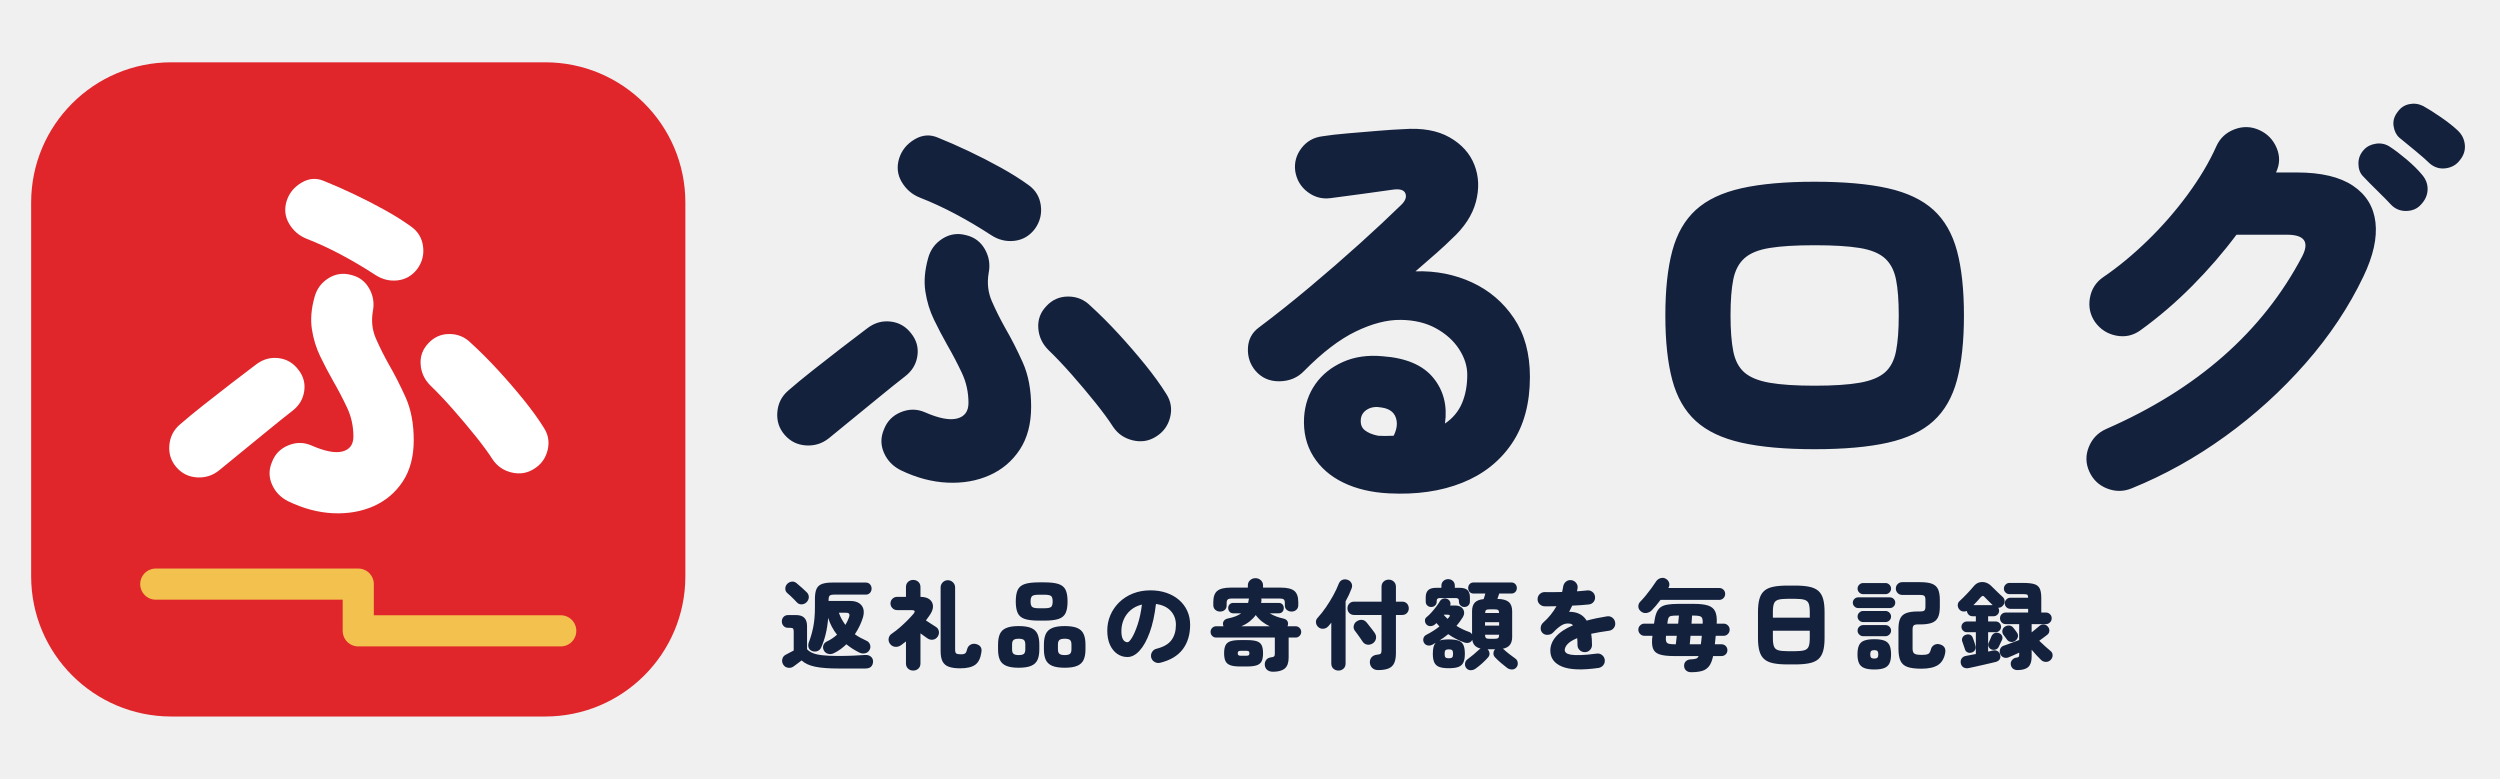
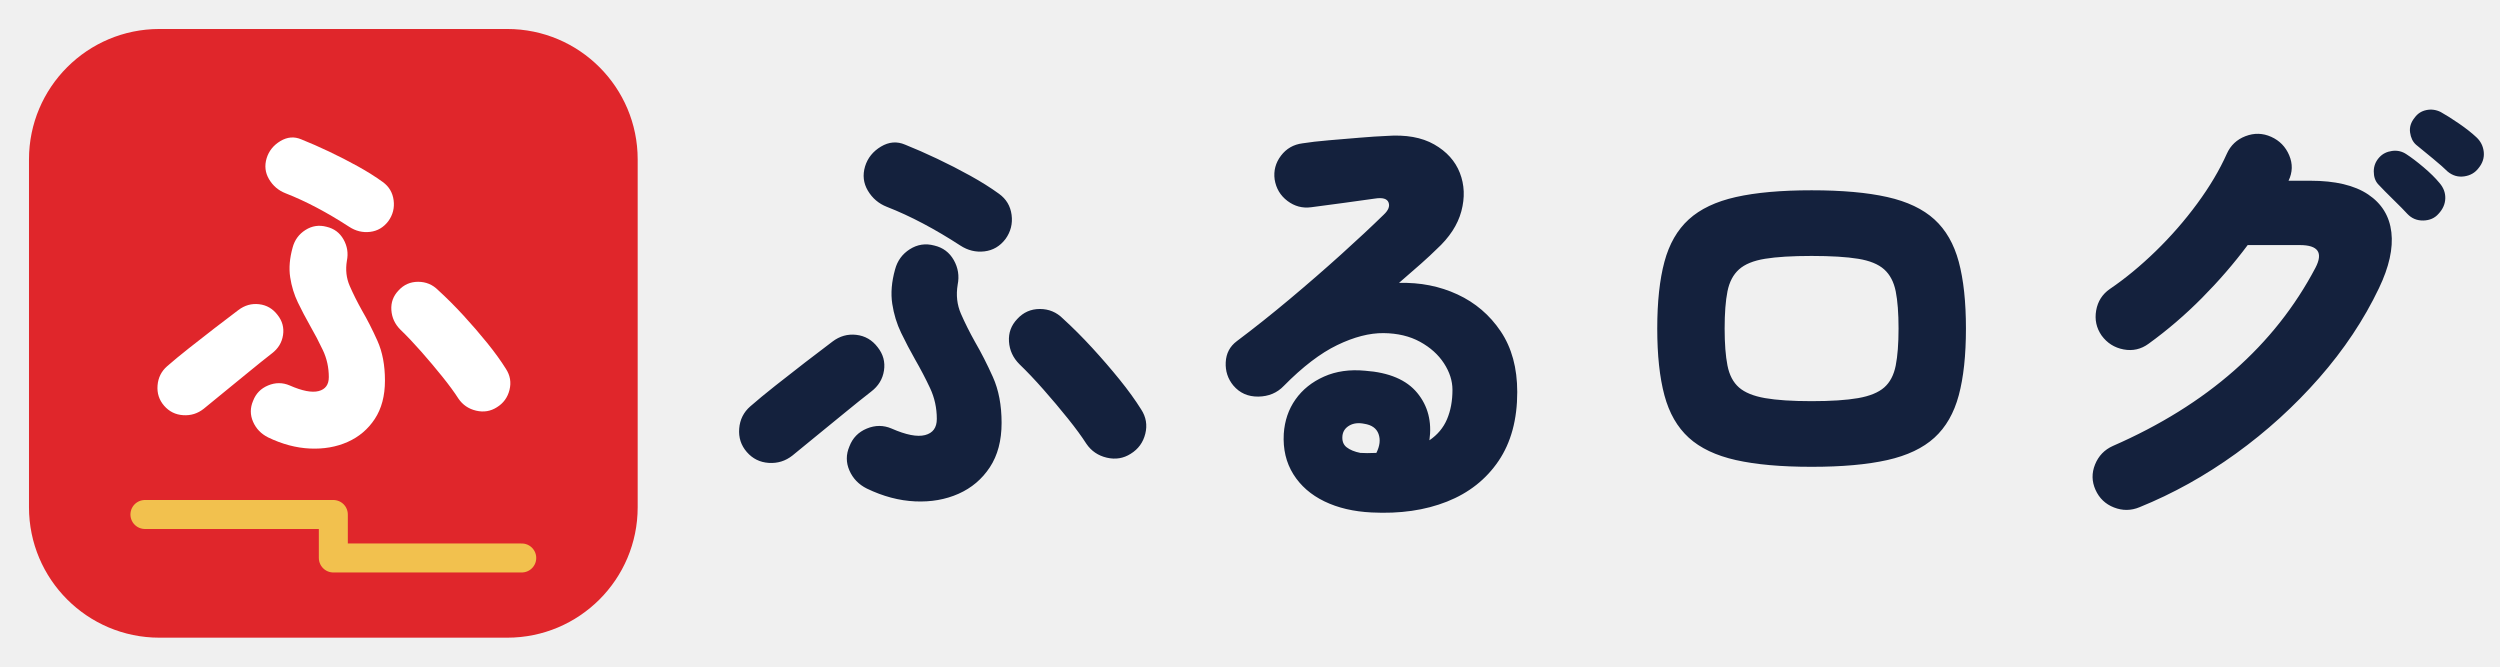
- <svg xmlns="http://www.w3.org/2000/svg" viewBox="0 0 642 200" width="642" height="200">
-   <rect x="8" y="16" width="168" height="168" rx="36" fill="#E0262B" />
-   <path fill="#FFFFFF" d="M74.008 128.728Q71.096 127.272 69.848 124.412Q68.6 121.552 69.848 118.64Q70.992 115.624 74.008 114.376Q77.024 113.128 79.936 114.376Q85.136 116.664 87.944 115.936Q90.752 115.208 90.752 112.088Q90.752 108.136 89.14 104.704Q87.528 101.272 85.552 97.84Q83.784 94.72 82.224 91.496Q80.664 88.272 80.092 84.528Q79.52 80.784 80.768 76.312Q81.6 73.192 84.304 71.476Q87.008 69.76 90.128 70.592Q93.248 71.32 94.808 74.076Q96.368 76.832 95.744 79.952Q95.12 83.696 96.524 86.92Q97.928 90.144 99.904 93.68Q102.088 97.424 104.168 102.052Q106.248 106.68 106.248 113.024Q106.248 119.368 103.44 123.632Q100.632 127.896 95.952 129.976Q91.272 132.056 85.552 131.796Q79.832 131.536 74.008 128.728ZM137.136 120.408Q134.536 122.072 131.416 121.344Q128.296 120.616 126.528 118.016Q124.864 115.416 122.108 111.984Q119.352 108.552 116.284 105.068Q113.216 101.584 110.512 98.984Q108.224 96.696 108.016 93.576Q107.808 90.456 109.992 88.168Q112.176 85.776 115.4 85.776Q118.624 85.776 120.912 88.064Q124.448 91.288 127.932 95.084Q131.416 98.88 134.484 102.676Q137.552 106.472 139.632 109.8Q141.4 112.504 140.62 115.624Q139.84 118.744 137.136 120.408ZM56.224 120.824Q53.728 122.8 50.556 122.592Q47.384 122.384 45.304 119.992Q43.224 117.6 43.484 114.376Q43.744 111.152 46.136 109.072Q48.632 106.888 52.116 104.132Q55.6 101.376 59.24 98.568Q62.88 95.76 65.792 93.576Q68.392 91.6 71.512 91.964Q74.632 92.328 76.608 94.928Q78.584 97.424 78.116 100.492Q77.648 103.56 75.048 105.536Q72.24 107.72 68.756 110.58Q65.272 113.44 61.944 116.144Q58.616 118.848 56.224 120.824ZM96.368 70.592Q91.896 67.68 87.476 65.34Q83.056 63.0 78.792 61.336Q75.88 60.192 74.268 57.488Q72.656 54.784 73.592 51.664Q74.528 48.648 77.388 46.932Q80.248 45.216 83.16 46.464Q86.8 47.92 90.856 49.844Q94.912 51.768 98.76 53.9Q102.608 56.032 105.624 58.216Q108.224 60.088 108.64 63.26Q109.056 66.432 107.184 69.032Q105.208 71.632 102.14 71.996Q99.072 72.36 96.368 70.592Z" />
-   <polyline points="40,150 92,150 92,162 144,162" fill="none" stroke="#F2C14E" stroke-width="8" stroke-linecap="round" stroke-linejoin="round" />
-   <path fill="#14213D" d="M231.316 120.756Q228.292 119.244 226.996 116.274Q225.7 113.304 226.996 110.28Q228.184 107.148 231.316 105.852Q234.448 104.556 237.472 105.852Q242.872 108.228 245.788 107.472Q248.704 106.716 248.704 103.476Q248.704 99.372 247.03 95.808Q245.356 92.244 243.304 88.68Q241.468 85.44 239.848 82.092Q238.228 78.744 237.634 74.856Q237.04 70.968 238.336 66.324Q239.2 63.084 242.008 61.302Q244.816 59.52 248.056 60.384Q251.296 61.14 252.916 64.002Q254.536 66.864 253.888 70.104Q253.24 73.992 254.698 77.34Q256.156 80.688 258.208 84.36Q260.476 88.248 262.636 93.054Q264.796 97.86 264.796 104.448Q264.796 111.036 261.88 115.464Q258.964 119.892 254.104 122.052Q249.244 124.212 243.304 123.942Q237.364 123.672 231.316 120.756ZM296.872 112.116Q294.172 113.844 290.932 113.088Q287.692 112.332 285.856 109.632Q284.128 106.932 281.266 103.368Q278.404 99.804 275.218 96.186Q272.032 92.568 269.224 89.868Q266.848 87.492 266.632 84.252Q266.416 81.012 268.684 78.636Q270.952 76.152 274.3 76.152Q277.648 76.152 280.024 78.528Q283.696 81.876 287.314 85.818Q290.932 89.76 294.118 93.702Q297.304 97.644 299.464 101.1Q301.3 103.908 300.49 107.148Q299.68 110.388 296.872 112.116ZM212.848 112.548Q210.256 114.6 206.962 114.384Q203.668 114.168 201.508 111.684Q199.348 109.2 199.618 105.852Q199.888 102.504 202.372 100.344Q204.964 98.076 208.582 95.214Q212.2 92.352 215.98 89.436Q219.76 86.52 222.784 84.252Q225.484 82.2 228.724 82.578Q231.964 82.956 234.016 85.656Q236.068 88.248 235.582 91.434Q235.096 94.62 232.396 96.672Q229.48 98.94 225.862 101.91Q222.244 104.88 218.788 107.688Q215.332 110.496 212.848 112.548ZM254.536 60.384Q249.892 57.36 245.302 54.93Q240.712 52.5 236.284 50.772Q233.26 49.584 231.586 46.776Q229.912 43.968 230.884 40.728Q231.856 37.596 234.826 35.814Q237.796 34.032 240.82 35.328Q244.6 36.84 248.812 38.838Q253.024 40.836 257.02 43.05Q261.016 45.264 264.148 47.532Q266.848 49.476 267.28 52.77Q267.712 56.064 265.768 58.764Q263.716 61.464 260.53 61.842Q257.344 62.22 254.536 60.384Z M356.704 126.696Q350.008 126.372 344.986 123.942Q339.964 121.512 337.264 117.192Q334.564 112.872 334.888 107.148Q335.212 102.288 337.804 98.616Q340.396 94.944 344.878 92.946Q349.36 90.948 355.084 91.488Q364.048 92.136 368.044 96.996Q372.04 101.856 371.068 108.768Q374.092 106.716 375.442 103.53Q376.792 100.344 376.792 96.24Q376.792 92.892 374.686 89.652Q372.58 86.412 368.746 84.306Q364.912 82.2 359.674 82.146Q354.436 82.092 348.172 85.116Q341.908 88.14 334.888 95.268Q332.404 97.86 328.57 97.914Q324.736 97.968 322.36 95.16Q320.308 92.676 320.47 89.382Q320.632 86.088 323.224 84.144Q329.704 79.284 336.4 73.668Q343.096 68.052 349.144 62.598Q355.192 57.144 359.728 52.716Q361.456 51.096 360.916 49.692Q360.376 48.288 357.568 48.72Q353.788 49.26 349.792 49.8Q345.796 50.34 341.692 50.88Q338.452 51.312 335.806 49.314Q333.16 47.316 332.62 43.968Q332.188 40.728 334.186 38.082Q336.184 35.436 339.532 35.004Q342.232 34.572 346.066 34.248Q349.9 33.924 353.788 33.6Q357.676 33.276 360.376 33.168Q367.612 32.628 372.256 35.274Q376.9 37.92 378.628 42.348Q380.356 46.776 379.006 51.852Q377.656 56.928 372.796 61.356Q371.392 62.76 368.962 64.92Q366.532 67.08 363.508 69.672Q371.392 69.456 378.034 72.534Q384.676 75.612 388.78 81.714Q392.884 87.816 392.884 96.78Q392.884 107.04 388.24 113.898Q383.596 120.756 375.442 123.996Q367.288 127.236 356.704 126.696ZM353.896 111.9Q355.3 112.008 357.892 111.9Q359.188 109.308 358.432 107.202Q357.676 105.096 354.868 104.664Q352.708 104.232 351.196 105.096Q349.684 105.96 349.468 107.58Q349.252 109.524 350.494 110.496Q351.736 111.468 353.896 111.9Z M466.0 115.356Q454.66 115.356 447.208 113.682Q439.756 112.008 435.49 108.12Q431.224 104.232 429.442 97.59Q427.66 90.948 427.66 81.012Q427.66 71.076 429.442 64.434Q431.224 57.792 435.49 53.904Q439.756 50.016 447.208 48.342Q454.66 46.668 466.0 46.668Q477.34 46.668 484.792 48.342Q492.244 50.016 496.51 53.904Q500.776 57.792 502.558 64.434Q504.34 71.076 504.34 81.012Q504.34 90.948 502.558 97.59Q500.776 104.232 496.51 108.12Q492.244 112.008 484.792 113.682Q477.34 115.356 466.0 115.356ZM466.0 99.048Q473.236 99.048 477.556 98.292Q481.876 97.536 484.036 95.646Q486.196 93.756 486.898 90.192Q487.6 86.628 487.6 81.012Q487.6 75.288 486.898 71.778Q486.196 68.268 484.036 66.324Q481.876 64.38 477.556 63.678Q473.236 62.976 466.0 62.976Q458.764 62.976 454.444 63.678Q450.124 64.38 447.964 66.324Q445.804 68.268 445.102 71.778Q444.4 75.288 444.4 81.012Q444.4 86.628 445.102 90.192Q445.804 93.756 447.964 95.646Q450.124 97.536 454.444 98.292Q458.764 99.048 466.0 99.048Z M547.432 125.4Q544.3 126.696 541.114 125.454Q537.928 124.212 536.524 121.08Q535.12 117.948 536.416 114.762Q537.712 111.576 540.844 110.172Q575.944 94.836 591.172 65.892Q594.088 60.276 587.284 60.276H574.324Q569.248 67.08 562.984 73.398Q556.72 79.716 549.7 84.792Q546.892 86.844 543.49 86.196Q540.088 85.548 538.036 82.74Q536.092 79.932 536.686 76.53Q537.28 73.128 540.088 71.184Q545.812 67.296 551.482 61.788Q557.152 56.28 561.796 49.962Q566.44 43.644 569.14 37.596Q570.544 34.464 573.784 33.222Q577.024 31.98 580.156 33.384Q583.288 34.788 584.638 37.974Q585.988 41.16 584.476 44.292H589.876Q599.164 44.292 604.24 47.694Q609.316 51.096 610.018 57.09Q610.72 63.084 606.94 70.968Q601.324 82.74 592.09 93.27Q582.856 103.8 571.408 112.062Q559.96 120.324 547.432 125.4ZM613.96 52.5Q612.88 51.312 610.558 49.044Q608.236 46.776 606.724 45.156Q605.644 43.968 605.644 41.97Q605.644 39.972 607.048 38.46Q608.236 37.164 610.18 36.894Q612.124 36.624 613.744 37.704Q615.58 38.892 618.01 40.944Q620.44 42.996 621.952 44.832Q623.464 46.56 623.41 48.666Q623.356 50.772 621.736 52.5Q620.332 54.12 617.956 54.174Q615.58 54.228 613.96 52.5ZM624.004 42.024Q622.816 40.836 620.332 38.784Q617.848 36.732 616.12 35.328Q614.932 34.248 614.662 32.304Q614.392 30.36 615.796 28.632Q616.876 27.12 618.712 26.742Q620.548 26.364 622.276 27.228Q624.22 28.308 626.812 30.09Q629.404 31.872 631.132 33.492Q632.752 35.004 632.968 37.164Q633.184 39.324 631.672 41.16Q630.376 42.888 628.108 43.212Q625.84 43.536 624.004 42.024Z" />
-   <path fill="#14213D" d="M214.1 167.75Q213.375 168.1 212.613 167.887Q211.85 167.675 211.5 166.9Q211.225 166.25 211.462 165.637Q211.7 165.025 212.4 164.7Q213.1 164.375 213.738 163.938Q214.375 163.5 214.95 163.0Q213.4 161.025 212.675 158.675Q212.35 163.0 210.875 166.275Q210.6 166.925 209.95 167.188Q209.3 167.45 208.575 167.2Q207.85 166.925 207.65 166.288Q207.45 165.65 207.7 164.975Q208.4 163.175 208.838 161.038Q209.275 158.9 209.275 155.875V153.775Q209.275 152.125 209.688 151.225Q210.1 150.325 211.087 149.962Q212.075 149.6 213.75 149.6H222.325Q223.025 149.6 223.425 150.062Q223.825 150.525 223.825 151.15Q223.825 151.775 223.425 152.238Q223.025 152.7 222.325 152.7H214.225Q213.325 152.7 213.05 152.975Q212.775 153.25 212.775 154.175V154.325H218.3Q220.35 154.325 221.262 155.488Q222.175 156.65 221.575 158.65Q221.225 159.75 220.712 160.812Q220.2 161.875 219.525 162.875Q220.175 163.35 220.913 163.75Q221.65 164.15 222.425 164.5Q223.15 164.8 223.4 165.475Q223.65 166.15 223.375 166.75Q223.0 167.55 222.225 167.75Q221.45 167.95 220.725 167.6Q218.925 166.725 217.35 165.45Q216.625 166.15 215.812 166.738Q215.0 167.325 214.1 167.75ZM215.3 171.675Q211.575 171.675 209.337 171.213Q207.1 170.75 205.85 169.6Q205.375 169.975 204.713 170.462Q204.05 170.95 203.775 171.15Q203.15 171.6 202.35 171.475Q201.55 171.35 201.125 170.65Q200.725 170.0 200.9 169.25Q201.075 168.5 201.75 168.15Q202.1 167.95 202.712 167.637Q203.325 167.325 203.825 167.05V162.2Q203.825 161.625 203.662 161.425Q203.5 161.225 202.925 161.225H202.4Q201.65 161.225 201.213 160.738Q200.775 160.25 200.775 159.575Q200.775 158.9 201.213 158.425Q201.65 157.95 202.4 157.95H204.45Q207.25 157.95 207.25 160.775V166.725Q207.775 167.3 208.663 167.688Q209.55 168.075 211.137 168.262Q212.725 168.45 215.3 168.45Q217.275 168.45 219.025 168.375Q220.775 168.3 222.125 168.2Q223.025 168.125 223.613 168.6Q224.2 169.075 224.2 169.85Q224.2 170.65 223.725 171.163Q223.25 171.675 222.2 171.675ZM204.625 154.675Q204.325 154.325 203.875 153.887Q203.425 153.45 202.975 153.012Q202.525 152.575 202.175 152.3Q201.65 151.85 201.663 151.15Q201.675 150.45 202.15 149.95Q202.625 149.45 203.312 149.363Q204.0 149.275 204.575 149.775Q205.2 150.275 205.975 150.975Q206.75 151.675 207.175 152.1Q207.725 152.65 207.7 153.375Q207.675 154.1 207.1 154.675Q206.575 155.175 205.85 155.2Q205.125 155.225 204.625 154.675ZM217.1 160.475Q217.375 160.025 217.6 159.55Q217.825 159.075 218.0 158.6Q218.25 157.9 218.062 157.625Q217.875 157.35 217.175 157.35H215.425Q215.725 158.225 216.15 159.0Q216.575 159.775 217.1 160.475Z M234.5 172.2Q233.725 172.2 233.188 171.7Q232.65 171.2 232.65 170.35V164.725Q231.975 165.275 231.4 165.675Q230.65 166.2 229.838 166.1Q229.025 166.0 228.525 165.3Q228.075 164.65 228.212 163.9Q228.35 163.15 229.05 162.7Q230.025 162.05 231.1 161.113Q232.175 160.175 233.125 159.213Q234.075 158.25 234.65 157.55Q235.325 156.675 234.1 156.675H230.375Q229.675 156.675 229.175 156.175Q228.675 155.675 228.675 154.975Q228.675 154.25 229.175 153.762Q229.675 153.275 230.375 153.275H232.65V150.775Q232.65 149.925 233.188 149.425Q233.725 148.925 234.5 148.925Q235.3 148.925 235.838 149.425Q236.375 149.925 236.375 150.775V153.275Q237.875 153.275 238.7 153.913Q239.525 154.55 239.588 155.588Q239.65 156.625 238.85 157.825Q238.6 158.2 238.325 158.575Q238.05 158.95 237.775 159.325Q238.2 159.6 238.712 159.938Q239.225 160.275 239.675 160.562Q240.125 160.85 240.325 160.975Q240.975 161.375 241.1 162.113Q241.225 162.85 240.8 163.475Q240.325 164.175 239.55 164.275Q238.775 164.375 238.125 163.9Q237.9 163.75 237.4 163.387Q236.9 163.025 236.375 162.65V170.35Q236.375 171.2 235.838 171.7Q235.3 172.2 234.5 172.2ZM246.575 171.625Q244.775 171.625 243.663 171.225Q242.55 170.825 242.05 169.863Q241.55 168.9 241.55 167.175V150.875Q241.55 150.1 242.088 149.55Q242.625 149.0 243.4 149.0Q244.175 149.0 244.725 149.55Q245.275 150.1 245.275 150.875V166.875Q245.275 167.575 245.562 167.8Q245.85 168.025 246.725 168.025Q247.625 168.025 247.912 167.738Q248.2 167.45 248.35 166.75Q248.55 165.925 249.238 165.55Q249.925 165.175 250.7 165.4Q252.3 165.85 252.025 167.475Q251.7 169.8 250.438 170.713Q249.175 171.625 246.575 171.625Z M266.775 159.375Q264.425 159.375 263.138 158.938Q261.85 158.5 261.35 157.425Q260.85 156.35 260.85 154.45Q260.85 152.55 261.35 151.488Q261.85 150.425 263.138 149.988Q264.425 149.55 266.775 149.55H268.225Q270.575 149.55 271.862 149.988Q273.15 150.425 273.65 151.488Q274.15 152.55 274.15 154.45Q274.15 156.35 273.65 157.425Q273.15 158.5 271.862 158.938Q270.575 159.375 268.225 159.375ZM273.425 171.475Q271.35 171.475 270.188 170.975Q269.025 170.475 268.55 169.438Q268.075 168.4 268.075 166.75V165.525Q268.075 163.875 268.55 162.825Q269.025 161.775 270.188 161.275Q271.35 160.775 273.425 160.775Q275.5 160.775 276.65 161.275Q277.8 161.775 278.275 162.825Q278.75 163.875 278.75 165.525V166.75Q278.75 168.4 278.275 169.438Q277.8 170.475 276.65 170.975Q275.5 171.475 273.425 171.475ZM261.6 171.475Q259.55 171.475 258.388 170.975Q257.225 170.475 256.763 169.438Q256.3 168.4 256.3 166.75V165.525Q256.3 163.875 256.763 162.825Q257.225 161.775 258.388 161.275Q259.55 160.775 261.6 160.775Q263.675 160.775 264.825 161.275Q265.975 161.775 266.438 162.825Q266.9 163.875 266.9 165.525V166.75Q266.9 168.4 266.438 169.438Q265.975 170.475 264.825 170.975Q263.675 171.475 261.6 171.475ZM266.775 156.2H268.225Q269.55 156.2 269.938 155.85Q270.325 155.5 270.325 154.45Q270.325 153.425 269.938 153.075Q269.55 152.725 268.225 152.725H266.775Q265.45 152.725 265.05 153.075Q264.65 153.425 264.65 154.45Q264.65 155.5 265.05 155.85Q265.45 156.2 266.775 156.2ZM273.425 168.225Q274.375 168.225 274.762 167.912Q275.15 167.6 275.15 166.75V165.525Q275.15 164.65 274.762 164.338Q274.375 164.025 273.425 164.025Q272.475 164.025 272.075 164.338Q271.675 164.65 271.675 165.525V166.75Q271.675 167.6 272.075 167.912Q272.475 168.225 273.425 168.225ZM261.6 168.225Q262.55 168.225 262.925 167.912Q263.3 167.6 263.3 166.75V165.525Q263.3 164.65 262.925 164.338Q262.55 164.025 261.6 164.025Q260.675 164.025 260.288 164.338Q259.9 164.65 259.9 165.525V166.75Q259.9 167.6 260.288 167.912Q260.675 168.225 261.6 168.225Z M297.925 170.2Q297.175 170.375 296.5 169.988Q295.825 169.6 295.625 168.85Q295.45 168.1 295.85 167.438Q296.25 166.775 296.975 166.6Q299.7 165.925 300.837 164.375Q301.975 162.825 301.975 160.45Q301.975 158.325 300.638 156.875Q299.3 155.425 296.85 155.1Q296.35 159.375 295.238 162.425Q294.125 165.475 292.637 167.1Q291.15 168.725 289.525 168.725Q288.1 168.725 286.925 167.925Q285.75 167.125 285.05 165.613Q284.35 164.1 284.35 161.925Q284.35 159.825 285.15 157.962Q285.95 156.1 287.425 154.662Q288.9 153.225 290.938 152.412Q292.975 151.6 295.45 151.6Q297.675 151.6 299.538 152.238Q301.4 152.875 302.762 154.05Q304.125 155.225 304.875 156.85Q305.625 158.475 305.625 160.45Q305.625 164.225 303.725 166.738Q301.825 169.25 297.925 170.2ZM289.55 164.925Q289.975 164.925 290.7 163.738Q291.425 162.55 292.15 160.375Q292.875 158.2 293.25 155.25Q291.525 155.675 290.35 156.688Q289.175 157.7 288.587 159.062Q288.0 160.425 287.975 161.875Q287.95 163.475 288.387 164.2Q288.825 164.925 289.55 164.925Z M326.975 172.5Q326.1 172.525 325.5 172.1Q324.9 171.675 324.8 170.825Q324.725 170.05 325.15 169.475Q325.575 168.9 326.425 168.8Q327.0 168.75 327.188 168.562Q327.375 168.375 327.375 167.85V163.725H312.3Q311.7 163.725 311.288 163.3Q310.875 162.875 310.875 162.275Q310.875 161.675 311.288 161.25Q311.7 160.825 312.3 160.825H314.2Q314.175 160.775 314.15 160.7Q314.125 160.625 314.1 160.525Q313.95 159.975 314.262 159.475Q314.575 158.975 315.325 158.825Q317.55 158.375 318.75 157.5H316.725Q316.1 157.5 315.75 157.1Q315.4 156.7 315.4 156.15Q315.4 155.6 315.75 155.212Q316.1 154.825 316.725 154.825H320.5Q320.55 154.65 320.587 154.488Q320.625 154.325 320.65 154.15Q320.65 154.025 320.688 153.913Q320.725 153.8 320.75 153.7H316.275Q315.575 153.7 315.288 153.95Q315.0 154.2 315.0 154.85V155.45Q315.0 156.225 314.512 156.637Q314.025 157.05 313.3 157.05Q312.6 157.05 312.087 156.6Q311.575 156.15 311.575 155.375V154.625Q311.575 152.575 312.6 151.738Q313.625 150.9 316.05 150.9H320.45V150.325Q320.45 149.525 321.025 149.0Q321.6 148.475 322.4 148.475Q323.2 148.475 323.775 149.0Q324.35 149.525 324.35 150.325V150.9H328.925Q331.35 150.9 332.375 151.738Q333.4 152.575 333.4 154.625V155.375Q333.4 156.15 332.9 156.6Q332.4 157.05 331.675 157.05Q330.975 157.05 330.462 156.637Q329.95 156.225 329.95 155.45V154.85Q329.95 154.2 329.675 153.95Q329.4 153.7 328.675 153.7H323.875Q324.0 154.025 323.925 154.375L323.85 154.825H328.35Q329.0 154.825 329.337 155.212Q329.675 155.6 329.675 156.15Q329.675 156.7 329.337 157.1Q329.0 157.5 328.35 157.5H326.075Q326.85 157.975 327.75 158.312Q328.65 158.65 329.6 158.85Q330.3 159.0 330.6 159.5Q330.9 160.0 330.7 160.65Q330.7 160.675 330.675 160.725Q330.65 160.775 330.625 160.825H332.725Q333.3 160.825 333.725 161.25Q334.15 161.675 334.15 162.275Q334.15 162.875 333.725 163.3Q333.3 163.725 332.725 163.725H330.925V168.875Q330.925 170.85 329.925 171.675Q328.925 172.5 326.975 172.5ZM318.45 171.15Q316.825 171.15 315.938 170.825Q315.05 170.5 314.7 169.762Q314.35 169.025 314.35 167.75Q314.35 166.475 314.7 165.738Q315.05 165.0 315.938 164.688Q316.825 164.375 318.45 164.375H320.25Q321.9 164.375 322.788 164.688Q323.675 165.0 324.013 165.738Q324.35 166.475 324.35 167.75Q324.35 169.025 324.013 169.762Q323.675 170.5 322.788 170.825Q321.9 171.15 320.25 171.15ZM318.75 160.825H326.075Q325.025 160.35 324.125 159.65Q323.225 158.95 322.475 157.95Q321.825 158.85 320.9 159.587Q319.975 160.325 318.75 160.825ZM318.675 168.4H320.025Q320.525 168.4 320.688 168.25Q320.85 168.1 320.85 167.75Q320.85 167.4 320.688 167.262Q320.525 167.125 320.025 167.125H318.675Q318.2 167.125 318.025 167.262Q317.85 167.4 317.85 167.75Q317.85 168.1 318.025 168.25Q318.2 168.4 318.675 168.4Z M353.875 172.075Q352.95 172.075 352.387 171.525Q351.825 170.975 351.775 170.125Q351.75 169.35 352.225 168.787Q352.7 168.225 353.625 168.125Q354.35 168.075 354.562 167.85Q354.775 167.625 354.775 167.05V157.925H347.75Q346.975 157.925 346.5 157.425Q346.025 156.925 346.025 156.225Q346.025 155.5 346.5 155.0Q346.975 154.5 347.75 154.5H354.775V150.7Q354.775 149.85 355.312 149.35Q355.85 148.85 356.625 148.85Q357.375 148.85 357.925 149.35Q358.475 149.85 358.475 150.7V154.5H360.05Q360.85 154.5 361.312 155.0Q361.775 155.5 361.775 156.225Q361.775 156.925 361.312 157.425Q360.85 157.925 360.05 157.925H358.475V167.7Q358.475 169.325 358.025 170.287Q357.575 171.25 356.575 171.662Q355.575 172.075 353.875 172.075ZM343.725 172.2Q342.95 172.2 342.413 171.712Q341.875 171.225 341.875 170.375V159.9Q341.7 160.15 341.487 160.387Q341.275 160.625 341.075 160.85Q340.575 161.4 339.825 161.463Q339.075 161.525 338.5 161.0Q338.0 160.525 337.938 159.85Q337.875 159.175 338.35 158.675Q339.475 157.45 340.5 155.95Q341.525 154.45 342.387 152.887Q343.25 151.325 343.8 149.875Q344.1 149.15 344.738 148.9Q345.375 148.65 346.075 148.9Q346.75 149.125 347.062 149.762Q347.375 150.4 347.075 151.15Q346.475 152.75 345.55 154.425V170.375Q345.55 171.225 345.013 171.712Q344.475 172.2 343.725 172.2ZM352.55 165.2Q351.825 165.675 351.075 165.538Q350.325 165.4 349.875 164.7Q349.675 164.375 349.3 163.85Q348.925 163.325 348.562 162.812Q348.2 162.3 347.95 162.0Q347.5 161.425 347.637 160.713Q347.775 160.0 348.35 159.6Q348.975 159.15 349.688 159.175Q350.4 159.2 350.925 159.825Q351.15 160.075 351.562 160.613Q351.975 161.15 352.388 161.675Q352.8 162.2 353.0 162.5Q353.5 163.225 353.35 163.988Q353.2 164.75 352.55 165.2Z M378.9 171.725Q378.325 172.125 377.625 172.113Q376.925 172.1 376.475 171.475Q376.125 170.975 376.225 170.337Q376.325 169.7 376.8 169.35Q377.525 168.825 378.4 168.087Q379.275 167.35 379.825 166.825Q379.975 166.675 380.225 166.55Q378.325 166.125 378.075 164.3Q377.8 164.875 377.25 165.037Q376.7 165.2 376.075 165.0Q374.925 164.6 373.888 164.062Q372.85 163.525 371.9 162.85Q371.375 163.275 370.825 163.688Q370.275 164.1 369.65 164.5Q370.55 164.2 372.05 164.2Q373.65 164.2 374.538 164.512Q375.425 164.825 375.8 165.625Q376.175 166.425 376.175 167.9Q376.175 169.3 375.8 170.113Q375.425 170.925 374.538 171.262Q373.65 171.6 372.05 171.6Q370.475 171.6 369.587 171.262Q368.7 170.925 368.325 170.113Q367.95 169.3 367.95 167.9Q367.95 166.875 368.125 166.175Q368.3 165.475 368.725 165.05Q368.5 165.175 368.262 165.312Q368.025 165.45 367.8 165.575Q367.15 165.9 366.538 165.725Q365.925 165.55 365.65 165.0Q365.375 164.45 365.55 163.875Q365.725 163.3 366.275 163.025Q367.25 162.525 368.087 161.988Q368.925 161.45 369.65 160.875Q369.475 160.675 369.275 160.45Q369.075 160.225 368.875 160.0Q368.775 160.1 368.688 160.188Q368.6 160.275 368.5 160.35Q368.025 160.75 367.375 160.787Q366.725 160.825 366.3 160.35Q365.925 159.925 365.925 159.363Q365.925 158.8 366.35 158.475Q366.95 158.0 367.6 157.275Q368.25 156.55 368.825 155.788Q369.4 155.025 369.75 154.425Q370.05 153.875 370.65 153.725Q371.25 153.575 371.8 153.875Q372.225 154.125 372.4 154.575Q372.575 155.025 372.4 155.5H373.725Q374.7 155.5 375.288 155.963Q375.875 156.425 375.975 157.125Q376.075 157.825 375.6 158.575Q375.25 159.125 374.85 159.675Q374.45 160.225 374.025 160.725Q374.775 161.2 375.612 161.6Q376.45 162.0 377.375 162.325Q377.775 162.475 378.025 162.875V156.975Q378.025 155.5 378.725 154.75Q379.425 154.0 381.0 153.85Q381.125 153.5 381.238 153.113Q381.35 152.725 381.425 152.425H378.45Q377.775 152.425 377.4 152.012Q377.025 151.6 377.025 151.0Q377.025 150.425 377.4 150.0Q377.775 149.575 378.45 149.575H388.1Q388.75 149.575 389.137 150.0Q389.525 150.425 389.525 151.0Q389.525 151.6 389.137 152.012Q388.75 152.425 388.1 152.425H385.0Q384.9 152.75 384.775 153.1Q384.65 153.45 384.525 153.8Q386.525 153.825 387.425 154.575Q388.325 155.325 388.325 156.975V163.55Q388.325 164.85 387.75 165.6Q387.175 166.35 385.925 166.6Q386.075 166.675 386.15 166.75Q386.675 167.25 387.538 167.925Q388.4 168.6 389.15 169.125Q389.65 169.475 389.75 170.125Q389.85 170.775 389.5 171.275Q389.05 171.9 388.35 171.925Q387.65 171.95 387.075 171.55Q386.35 171.0 385.462 170.25Q384.575 169.5 383.875 168.75Q383.475 168.3 383.513 167.713Q383.55 167.125 383.95 166.725H382.0Q382.425 167.125 382.5 167.725Q382.575 168.325 382.15 168.8Q381.475 169.575 380.6 170.363Q379.725 171.15 378.9 171.725ZM367.525 155.875Q366.95 155.875 366.538 155.5Q366.125 155.125 366.125 154.475V153.375Q366.125 152.175 366.75 151.562Q367.375 150.95 368.825 150.95H370.15V150.45Q370.15 149.65 370.663 149.188Q371.175 148.725 371.875 148.725Q372.6 148.725 373.1 149.188Q373.6 149.65 373.6 150.45V150.95H374.825Q376.275 150.95 376.875 151.562Q377.475 152.175 377.475 153.375V154.45Q377.475 155.1 377.062 155.488Q376.65 155.875 376.05 155.875Q375.475 155.875 375.062 155.488Q374.65 155.1 374.65 154.45V154.25Q374.65 153.575 373.825 153.575H369.775Q368.95 153.575 368.95 154.25V154.45Q368.95 155.1 368.538 155.488Q368.125 155.875 367.525 155.875ZM372.05 169.05Q372.65 169.05 372.9 168.838Q373.15 168.625 373.15 167.9Q373.15 167.175 372.9 166.963Q372.65 166.75 372.05 166.75Q371.475 166.75 371.225 166.963Q370.975 167.175 370.975 167.9Q370.975 168.625 371.225 168.838Q371.475 169.05 372.05 169.05ZM382.6 164.05H383.725Q384.475 164.05 384.725 163.85Q384.975 163.65 384.975 163.0H381.35Q381.375 163.65 381.613 163.85Q381.85 164.05 382.6 164.05ZM381.35 160.65H384.975V159.775H381.35ZM381.375 157.425H384.975Q384.95 156.825 384.7 156.65Q384.45 156.475 383.725 156.475H382.6Q381.9 156.475 381.65 156.65Q381.4 156.825 381.375 157.425ZM371.725 158.925Q371.825 158.825 371.913 158.725Q372.0 158.625 372.1 158.525Q372.675 157.85 371.725 157.85H370.85L370.775 157.925Q371.0 158.175 371.238 158.425Q371.475 158.675 371.725 158.925Z M410.5 171.525Q404.175 172.425 401.15 171.188Q398.125 169.95 398.125 167.075Q398.125 165.15 399.562 163.488Q401.0 161.825 403.95 160.575Q403.6 160.2 403.15 160.15Q401.975 159.975 400.975 160.6Q399.975 161.225 398.85 162.425Q398.325 162.975 397.475 163.025Q396.625 163.075 396.1 162.525Q395.575 161.95 395.65 161.175Q395.725 160.4 396.275 159.9Q397.375 158.925 398.225 157.863Q399.075 156.8 399.7 155.675Q398.8 155.7 398.025 155.7Q397.25 155.7 396.675 155.7Q395.9 155.675 395.362 155.137Q394.825 154.6 394.85 153.825Q394.875 153.05 395.425 152.538Q395.975 152.025 396.75 152.05Q397.65 152.075 398.788 152.062Q399.925 152.05 401.15 152.025Q401.225 151.675 401.3 151.312Q401.375 150.95 401.425 150.625Q401.55 149.85 402.125 149.375Q402.7 148.9 403.475 148.975Q404.25 149.075 404.738 149.675Q405.225 150.275 405.125 151.025L404.975 151.85Q405.7 151.8 406.35 151.738Q407.0 151.675 407.525 151.625Q408.3 151.525 408.9 151.975Q409.5 152.425 409.6 153.2Q409.7 153.975 409.237 154.562Q408.775 155.15 408.0 155.225Q407.15 155.325 406.038 155.4Q404.925 155.475 403.75 155.525Q403.375 156.325 402.95 157.125Q403.325 157.1 403.688 157.137Q404.05 157.175 404.4 157.25Q405.3 157.425 406.087 157.938Q406.875 158.45 407.45 159.375Q408.625 159.05 409.925 158.775Q411.225 158.5 412.675 158.275Q413.45 158.15 414.062 158.625Q414.675 159.1 414.775 159.875Q414.9 160.65 414.425 161.262Q413.95 161.875 413.2 161.975Q411.875 162.15 410.738 162.35Q409.6 162.55 408.625 162.75Q408.725 163.375 408.775 164.1Q408.825 164.825 408.825 165.625Q408.825 166.4 408.288 166.938Q407.75 167.475 406.975 167.475Q406.2 167.475 405.65 166.938Q405.1 166.4 405.1 165.625Q405.1 164.65 405.025 163.875Q403.275 164.6 402.55 165.4Q401.825 166.2 401.825 166.925Q401.825 167.325 402.175 167.65Q402.525 167.975 403.413 168.125Q404.3 168.275 405.9 168.225Q407.5 168.175 410.0 167.85Q410.775 167.725 411.387 168.2Q412.0 168.675 412.1 169.425Q412.2 170.2 411.737 170.8Q411.275 171.4 410.5 171.525Z M434.25 172.625Q433.525 172.625 433.025 172.213Q432.525 171.8 432.475 171.05Q432.45 170.25 432.938 169.8Q433.425 169.35 434.2 169.325Q435.15 169.275 435.575 169.125Q436.0 168.975 436.2 168.475H429.875Q427.45 168.475 426.15 168.037Q424.85 167.6 424.462 166.462Q424.075 165.325 424.35 163.275H422.275Q421.65 163.275 421.188 162.812Q420.725 162.35 420.725 161.7Q420.725 161.05 421.188 160.6Q421.65 160.15 422.275 160.15H424.75Q424.95 158.55 425.312 157.55Q425.675 156.55 426.35 156.012Q427.025 155.475 428.15 155.275Q429.275 155.075 431.0 155.075H435.05Q437.325 155.075 438.637 155.5Q439.95 155.925 440.462 157.025Q440.975 158.125 440.85 160.15H442.625Q443.275 160.15 443.725 160.6Q444.175 161.05 444.175 161.7Q444.175 162.35 443.725 162.812Q443.275 163.275 442.625 163.275H440.6Q440.55 163.8 440.488 164.35Q440.425 164.9 440.375 165.45H442.075Q442.725 165.45 443.163 165.887Q443.6 166.325 443.6 166.975Q443.6 167.6 443.163 168.037Q442.725 168.475 442.075 168.475H439.925Q439.575 170.175 438.887 171.075Q438.2 171.975 437.075 172.3Q435.95 172.625 434.25 172.625ZM421.35 156.975Q420.725 156.45 420.725 155.725Q420.725 155.0 421.25 154.475Q421.875 153.85 422.625 152.938Q423.375 152.025 424.075 151.062Q424.775 150.1 425.275 149.325Q425.7 148.675 426.45 148.463Q427.2 148.25 427.825 148.65Q428.45 149.025 428.637 149.675Q428.825 150.325 428.45 150.95L428.425 151.0H441.5Q442.15 151.0 442.587 151.438Q443.025 151.875 443.025 152.525Q443.025 153.15 442.587 153.6Q442.15 154.05 441.5 154.05H426.425Q425.85 154.825 425.263 155.525Q424.675 156.225 424.175 156.725Q423.625 157.3 422.8 157.413Q421.975 157.525 421.35 156.975ZM433.925 165.45H436.775Q436.85 164.95 436.913 164.387Q436.975 163.825 437.025 163.275H434.125Q434.075 163.9 434.025 164.463Q433.975 165.025 433.925 165.45ZM430.075 165.45H430.35Q430.4 165.025 430.462 164.463Q430.525 163.9 430.6 163.275H427.825Q427.725 164.225 427.875 164.7Q428.025 165.175 428.538 165.312Q429.05 165.45 430.075 165.45ZM428.175 160.15H430.95Q431.0 159.525 431.062 159.0Q431.125 158.475 431.15 158.075H430.8Q429.7 158.075 429.175 158.175Q428.65 158.275 428.462 158.7Q428.275 159.125 428.175 160.15ZM434.375 160.15H437.25Q437.3 159.25 437.138 158.8Q436.975 158.35 436.45 158.212Q435.925 158.075 434.85 158.075H434.525Q434.5 158.475 434.462 159.012Q434.425 159.55 434.375 160.15Z M459.05 170.625Q456.875 170.625 455.4 170.325Q453.925 170.025 453.062 169.275Q452.2 168.525 451.825 167.2Q451.45 165.875 451.45 163.85V157.15Q451.45 155.125 451.825 153.8Q452.2 152.475 453.062 151.725Q453.925 150.975 455.4 150.675Q456.875 150.375 459.05 150.375H460.95Q463.125 150.375 464.6 150.675Q466.075 150.975 466.938 151.725Q467.8 152.475 468.175 153.8Q468.55 155.125 468.55 157.15V163.85Q468.55 165.875 468.175 167.2Q467.8 168.525 466.938 169.275Q466.075 170.025 464.6 170.325Q463.125 170.625 460.95 170.625ZM459.05 167.225H460.95Q462.575 167.225 463.387 166.975Q464.2 166.725 464.475 165.988Q464.75 165.25 464.75 163.85V161.975H455.275V163.85Q455.275 165.25 455.55 165.988Q455.825 166.725 456.637 166.975Q457.45 167.225 459.05 167.225ZM455.275 158.625H464.75V157.15Q464.75 155.725 464.475 155.0Q464.2 154.275 463.387 154.025Q462.575 153.775 460.95 153.775H459.05Q457.45 153.775 456.637 154.025Q455.825 154.275 455.55 155.0Q455.275 155.725 455.275 157.15Z M493.4 171.725Q491.15 171.725 489.875 171.287Q488.6 170.85 488.062 169.738Q487.525 168.625 487.525 166.575V161.475Q487.525 159.775 487.987 158.812Q488.45 157.85 489.538 157.438Q490.625 157.025 492.475 157.025H493.1Q493.875 157.025 494.163 156.788Q494.45 156.55 494.45 155.775V154.05Q494.45 153.275 494.163 153.025Q493.875 152.775 493.1 152.775H488.475Q487.8 152.775 487.325 152.3Q486.85 151.825 486.85 151.15Q486.85 150.45 487.325 149.975Q487.8 149.5 488.475 149.5H493.15Q495.05 149.5 496.138 149.912Q497.225 150.325 497.688 151.312Q498.15 152.3 498.15 154.05V155.775Q498.15 157.525 497.688 158.512Q497.225 159.5 496.138 159.925Q495.05 160.35 493.15 160.35H492.475Q491.7 160.35 491.425 160.625Q491.15 160.9 491.15 161.65V166.575Q491.15 167.5 491.6 167.838Q492.05 168.175 493.475 168.175Q494.35 168.175 494.812 168.062Q495.275 167.95 495.5 167.625Q495.725 167.3 495.875 166.7Q496.075 165.95 496.762 165.587Q497.45 165.225 498.25 165.5Q499.825 166.0 499.525 167.675Q499.125 169.825 497.675 170.775Q496.225 171.725 493.4 171.725ZM481.325 171.925Q479.7 171.925 478.75 171.55Q477.8 171.175 477.4 170.325Q477.0 169.475 477.0 168.05Q477.0 166.55 477.4 165.7Q477.8 164.85 478.75 164.5Q479.7 164.15 481.325 164.15Q482.95 164.15 483.887 164.5Q484.825 164.85 485.225 165.7Q485.625 166.55 485.625 168.05Q485.625 169.475 485.225 170.325Q484.825 171.175 483.887 171.55Q482.95 171.925 481.325 171.925ZM477.175 156.15Q476.625 156.15 476.212 155.738Q475.8 155.325 475.8 154.775Q475.8 154.2 476.212 153.8Q476.625 153.4 477.175 153.4H485.325Q485.9 153.4 486.3 153.8Q486.7 154.2 486.7 154.775Q486.7 155.325 486.3 155.738Q485.9 156.15 485.325 156.15ZM478.45 163.375Q477.875 163.375 477.45 162.95Q477.025 162.525 477.025 161.95Q477.025 161.35 477.45 160.938Q477.875 160.525 478.45 160.525H484.2Q484.775 160.525 485.2 160.938Q485.625 161.35 485.625 161.95Q485.625 162.525 485.2 162.95Q484.775 163.375 484.2 163.375ZM478.45 159.75Q477.875 159.75 477.45 159.338Q477.025 158.925 477.025 158.325Q477.025 157.75 477.45 157.325Q477.875 156.9 478.45 156.9H484.2Q484.775 156.9 485.2 157.325Q485.625 157.75 485.625 158.325Q485.625 158.925 485.2 159.338Q484.775 159.75 484.2 159.75ZM478.45 152.575Q477.875 152.575 477.45 152.162Q477.025 151.75 477.025 151.15Q477.025 150.575 477.45 150.15Q477.875 149.725 478.45 149.725H484.2Q484.775 149.725 485.2 150.15Q485.625 150.575 485.625 151.15Q485.625 151.75 485.2 152.162Q484.775 152.575 484.2 152.575ZM481.325 169.125Q481.85 169.125 482.1 168.9Q482.35 168.675 482.35 168.05Q482.35 167.4 482.1 167.175Q481.85 166.95 481.325 166.95Q480.775 166.95 480.525 167.175Q480.275 167.4 480.275 168.05Q480.275 168.675 480.525 168.9Q480.775 169.125 481.325 169.125Z M518.1 172.075Q517.325 172.075 516.862 171.65Q516.4 171.225 516.35 170.5Q516.325 169.925 516.75 169.438Q517.175 168.95 517.825 168.875Q518.225 168.825 518.375 168.688Q518.525 168.55 518.525 168.2V167.6Q517.925 167.875 517.1 168.25Q516.275 168.625 515.75 168.825Q515.1 169.075 514.487 168.812Q513.875 168.55 513.625 167.85Q513.4 167.175 513.675 166.588Q513.95 166.0 514.6 165.8Q514.975 165.675 515.7 165.413Q516.425 165.15 517.212 164.85Q518.0 164.55 518.525 164.35V160.275H515.075Q514.45 160.275 514.025 159.838Q513.6 159.4 513.6 158.775Q513.6 158.15 514.025 157.725Q514.45 157.3 515.075 157.3H520.825V156.35H516.25Q515.675 156.35 515.25 155.938Q514.825 155.525 514.825 154.925Q514.825 154.35 515.25 153.925Q515.675 153.5 516.25 153.5H520.825Q520.825 152.9 520.612 152.738Q520.4 152.575 519.675 152.575H516.0Q515.425 152.575 515.013 152.15Q514.6 151.725 514.6 151.15Q514.6 150.575 515.013 150.137Q515.425 149.7 516.0 149.7H519.675Q521.5 149.7 522.475 150.025Q523.45 150.35 523.825 151.188Q524.2 152.025 524.2 153.575V157.3H525.4Q526.0 157.3 526.438 157.725Q526.875 158.15 526.875 158.775Q526.875 159.4 526.438 159.838Q526.0 160.275 525.4 160.275H521.725V162.375H521.75Q522.075 162.125 522.487 161.775Q522.9 161.425 523.263 161.125Q523.625 160.825 523.75 160.725Q524.25 160.3 524.862 160.363Q525.475 160.425 525.875 160.9Q526.3 161.375 526.275 161.988Q526.25 162.6 525.75 163.0Q525.5 163.2 524.862 163.675Q524.225 164.15 523.675 164.55Q524.425 165.3 525.2 165.975Q525.975 166.65 526.55 167.15Q527.1 167.575 527.112 168.238Q527.125 168.9 526.675 169.4Q526.175 169.95 525.45 169.975Q524.725 170.0 524.175 169.5Q523.65 169.0 523.013 168.312Q522.375 167.625 521.725 166.85V168.65Q521.725 170.475 520.862 171.275Q520.0 172.075 518.1 172.075ZM505.625 171.55Q504.85 171.725 504.263 171.4Q503.675 171.075 503.525 170.3Q503.4 169.625 503.762 169.088Q504.125 168.55 504.9 168.425Q505.45 168.325 506.087 168.2Q506.725 168.075 507.4 167.95V162.35H505.075Q504.525 162.35 504.112 161.938Q503.7 161.525 503.7 160.975Q503.7 160.4 504.112 160.0Q504.525 159.6 505.075 159.6H507.4V158.25H506.525Q505.95 158.25 505.55 157.85Q505.15 157.45 505.1 156.9Q504.625 157.1 504.1 157.025Q503.575 156.95 503.2 156.55Q502.725 156.025 502.75 155.375Q502.775 154.725 503.25 154.325Q504.125 153.525 505.125 152.475Q506.125 151.425 506.825 150.575Q507.475 149.775 508.3 149.562Q509.125 149.35 509.938 149.6Q510.75 149.85 511.4 150.525Q511.8 150.9 512.312 151.413Q512.825 151.925 513.35 152.425Q513.875 152.925 514.275 153.275Q514.775 153.725 514.787 154.387Q514.8 155.05 514.325 155.55Q513.875 156.075 513.15 156.075Q513.375 156.4 513.375 156.825Q513.375 157.425 512.95 157.838Q512.525 158.25 511.95 158.25H510.55V159.6H512.5Q513.075 159.6 513.475 160.0Q513.875 160.4 513.875 160.975Q513.875 161.525 513.475 161.938Q513.075 162.35 512.5 162.35H510.55V167.325Q510.9 167.25 511.2 167.188Q511.5 167.125 511.775 167.05Q512.5 166.9 513.013 167.238Q513.525 167.575 513.65 168.175Q513.95 169.6 512.45 170.0Q511.85 170.15 510.975 170.35Q510.1 170.55 509.125 170.775Q508.15 171.0 507.225 171.2Q506.3 171.4 505.625 171.55ZM506.4 167.55Q505.775 167.775 505.262 167.525Q504.75 167.275 504.6 166.75Q504.55 166.55 504.4 166.137Q504.25 165.725 504.113 165.312Q503.975 164.9 503.9 164.7Q503.725 164.15 504.0 163.663Q504.275 163.175 504.85 163.0Q505.45 162.8 505.95 163.025Q506.45 163.25 506.625 163.825Q506.7 163.975 506.837 164.387Q506.975 164.8 507.113 165.213Q507.25 165.625 507.275 165.8Q507.45 166.375 507.212 166.863Q506.975 167.35 506.4 167.55ZM517.5 164.575Q516.975 164.95 516.338 164.837Q515.7 164.725 515.35 164.2Q515.3 164.125 515.112 163.863Q514.925 163.6 514.725 163.337Q514.525 163.075 514.475 163.025Q514.125 162.525 514.212 161.913Q514.3 161.3 514.825 160.95Q515.375 160.575 516.0 160.637Q516.625 160.7 517.025 161.225Q517.075 161.25 517.275 161.525Q517.475 161.8 517.675 162.062Q517.875 162.325 517.9 162.375Q518.325 162.925 518.2 163.538Q518.075 164.15 517.5 164.575ZM511.375 166.775Q510.875 166.55 510.675 166.038Q510.475 165.525 510.7 165.05Q510.775 164.9 510.913 164.575Q511.05 164.25 511.188 163.938Q511.325 163.625 511.375 163.475Q511.65 162.825 512.2 162.587Q512.75 162.35 513.35 162.6Q513.875 162.775 514.125 163.3Q514.375 163.825 514.075 164.425Q514.0 164.575 513.837 164.912Q513.675 165.25 513.513 165.6Q513.35 165.95 513.275 166.1Q513.025 166.625 512.475 166.8Q511.925 166.975 511.375 166.775ZM506.775 155.4H511.725Q511.275 154.975 510.712 154.412Q510.15 153.85 509.825 153.5Q509.425 153.025 509.175 153.038Q508.925 153.05 508.525 153.5Q508.2 153.9 507.737 154.4Q507.275 154.9 506.775 155.4Z" />
+ <svg xmlns="http://www.w3.org/2000/svg" viewBox="0 0 690 184" width="690" height="184">
+   <rect x="8" y="8" width="168" height="168" rx="36" fill="#E0262B" />
+   <path fill="#FFFFFF" d="M74.008 120.728Q71.096 119.272 69.848 116.412Q68.6 113.552 69.848 110.64Q70.992 107.624 74.008 106.376Q77.024 105.128 79.936 106.376Q85.136 108.664 87.944 107.936Q90.752 107.208 90.752 104.088Q90.752 100.136 89.14 96.704Q87.528 93.272 85.552 89.84Q83.784 86.72 82.224 83.496Q80.664 80.272 80.092 76.528Q79.52 72.784 80.768 68.312Q81.6 65.192 84.304 63.476Q87.008 61.76 90.128 62.592Q93.248 63.32 94.808 66.076Q96.368 68.832 95.744 71.952Q95.12 75.696 96.524 78.92Q97.928 82.144 99.904 85.68Q102.088 89.424 104.168 94.052Q106.248 98.68 106.248 105.024Q106.248 111.368 103.44 115.632Q100.632 119.896 95.952 121.976Q91.272 124.056 85.552 123.796Q79.832 123.536 74.008 120.728ZM137.136 112.408Q134.536 114.072 131.416 113.344Q128.296 112.616 126.528 110.016Q124.864 107.416 122.108 103.984Q119.352 100.552 116.284 97.068Q113.216 93.584 110.512 90.984Q108.224 88.696 108.016 85.576Q107.808 82.456 109.992 80.168Q112.176 77.776 115.4 77.776Q118.624 77.776 120.912 80.064Q124.448 83.288 127.932 87.084Q131.416 90.88 134.484 94.676Q137.552 98.472 139.632 101.8Q141.4 104.504 140.62 107.624Q139.84 110.744 137.136 112.408ZM56.224 112.824Q53.728 114.8 50.556 114.592Q47.384 114.384 45.304 111.992Q43.224 109.6 43.484 106.376Q43.744 103.152 46.136 101.072Q48.632 98.888 52.116 96.132Q55.6 93.376 59.24 90.568Q62.88 87.76 65.792 85.576Q68.392 83.6 71.512 83.964Q74.632 84.328 76.608 86.928Q78.584 89.424 78.116 92.492Q77.648 95.56 75.048 97.536Q72.24 99.72 68.756 102.58Q65.272 105.44 61.944 108.144Q58.616 110.848 56.224 112.824ZM96.368 62.592Q91.896 59.68 87.476 57.34Q83.056 55.0 78.792 53.336Q75.88 52.192 74.268 49.488Q72.656 46.784 73.592 43.664Q74.528 40.648 77.388 38.932Q80.248 37.216 83.16 38.464Q86.8 39.92 90.856 41.844Q94.912 43.768 98.76 45.9Q102.608 48.032 105.624 50.216Q108.224 52.088 108.64 55.26Q109.056 58.432 107.184 61.032Q105.208 63.632 102.14 63.996Q99.072 64.36 96.368 62.592Z" />
+   <polyline points="40,142 92,142 92,154 144,154" fill="none" stroke="#F2C14E" stroke-width="8" stroke-linecap="round" stroke-linejoin="round" />
+   <path fill="#14213D" d="M239.24 134.84Q235.88 133.16 234.44 129.86Q233.0 126.56 234.44 123.2Q235.76 119.72 239.24 118.28Q242.72 116.84 246.08 118.28Q252.08 120.92 255.32 120.08Q258.56 119.24 258.56 115.64Q258.56 111.08 256.7 107.12Q254.84 103.16 252.56 99.2Q250.52 95.6 248.72 91.88Q246.92 88.16 246.26 83.84Q245.6 79.52 247.04 74.36Q248.0 70.76 251.12 68.78Q254.24 66.8 257.84 67.76Q261.44 68.6 263.24 71.78Q265.04 74.96 264.32 78.56Q263.6 82.88 265.22 86.6Q266.84 90.32 269.12 94.4Q271.64 98.72 274.04 104.06Q276.44 109.4 276.44 116.72Q276.44 124.04 273.2 128.96Q269.96 133.88 264.56 136.28Q259.16 138.68 252.56 138.38Q245.96 138.08 239.24 134.84ZM312.08 125.24Q309.08 127.16 305.48 126.32Q301.88 125.48 299.84 122.48Q297.92 119.48 294.74 115.52Q291.56 111.56 288.02 107.54Q284.48 103.52 281.36 100.52Q278.72 97.88 278.48 94.28Q278.24 90.68 280.76 88.04Q283.28 85.28 287.0 85.28Q290.72 85.28 293.36 87.92Q297.44 91.64 301.46 96.02Q305.48 100.4 309.02 104.78Q312.56 109.16 314.96 113.0Q317.0 116.12 316.1 119.72Q315.2 123.32 312.08 125.24ZM218.72 125.72Q215.84 128.0 212.18 127.76Q208.52 127.52 206.12 124.76Q203.72 122.0 204.02 118.28Q204.32 114.56 207.08 112.16Q209.96 109.64 213.98 106.46Q218.0 103.28 222.2 100.04Q226.4 96.8 229.76 94.28Q232.76 92.0 236.36 92.42Q239.96 92.84 242.24 95.84Q244.52 98.72 243.98 102.26Q243.44 105.8 240.44 108.08Q237.2 110.6 233.18 113.9Q229.16 117.2 225.32 120.32Q221.48 123.44 218.72 125.72ZM265.04 67.76Q259.88 64.4 254.78 61.7Q249.68 59.0 244.76 57.08Q241.4 55.76 239.54 52.64Q237.68 49.52 238.76 45.92Q239.84 42.44 243.14 40.46Q246.44 38.48 249.8 39.92Q254.0 41.6 258.68 43.82Q263.36 46.04 267.8 48.5Q272.24 50.96 275.72 53.48Q278.72 55.64 279.2 59.3Q279.68 62.96 277.52 65.96Q275.24 68.96 271.7 69.38Q268.16 69.8 265.04 67.76Z M378.56 141.44Q371.12 141.08 365.54 138.38Q359.96 135.68 356.96 130.88Q353.96 126.08 354.32 119.72Q354.68 114.32 357.56 110.24Q360.44 106.16 365.42 103.94Q370.4 101.72 376.76 102.32Q386.72 103.04 391.16 108.44Q395.6 113.84 394.52 121.52Q397.88 119.24 399.38 115.7Q400.88 112.16 400.88 107.6Q400.88 103.88 398.54 100.28Q396.2 96.68 391.94 94.34Q387.68 92.0 381.86 91.94Q376.04 91.88 369.08 95.24Q362.12 98.6 354.32 106.52Q351.56 109.4 347.3 109.46Q343.04 109.52 340.4 106.4Q338.12 103.64 338.3 99.98Q338.48 96.32 341.36 94.16Q348.56 88.76 356.0 82.52Q363.44 76.28 370.16 70.22Q376.88 64.16 381.92 59.24Q383.84 57.44 383.24 55.88Q382.64 54.32 379.52 54.8Q375.32 55.4 370.88 56Q366.44 56.6 361.88 57.2Q358.28 57.68 355.34 55.46Q352.4 53.24 351.8 49.52Q351.32 45.92 353.54 42.98Q355.76 40.04 359.48 39.56Q362.48 39.08 366.74 38.72Q371.0 38.36 375.32 38.0Q379.64 37.64 382.64 37.52Q390.68 36.92 395.84 39.86Q401.0 42.8 402.92 47.72Q404.84 52.64 403.34 58.28Q401.84 63.92 396.44 68.84Q394.88 70.4 392.18 72.8Q389.48 75.2 386.12 78.08Q394.88 77.84 402.26 81.26Q409.64 84.68 414.2 91.46Q418.76 98.24 418.76 108.2Q418.76 119.6 413.6 127.22Q408.44 134.84 399.38 138.44Q390.32 142.04 378.56 141.44ZM375.44 125.0Q377.0 125.12 379.88 125.0Q381.32 122.12 380.48 119.78Q379.64 117.44 376.52 116.96Q374.12 116.48 372.44 117.44Q370.76 118.4 370.52 120.2Q370.28 122.36 371.66 123.44Q373.04 124.52 375.44 125.0Z M500.0 128.84Q487.4 128.84 479.12 126.98Q470.84 125.12 466.1 120.8Q461.36 116.48 459.38 109.1Q457.4 101.72 457.4 90.68Q457.4 79.64 459.38 72.26Q461.36 64.88 466.1 60.56Q470.84 56.24 479.12 54.38Q487.4 52.52 500.0 52.52Q512.6 52.52 520.88 54.38Q529.16 56.24 533.9 60.56Q538.64 64.88 540.62 72.26Q542.6 79.64 542.6 90.68Q542.6 101.72 540.62 109.1Q538.64 116.48 533.9 120.8Q529.16 125.12 520.88 126.98Q512.6 128.84 500.0 128.84ZM500.0 110.72Q508.04 110.72 512.84 109.88Q517.64 109.04 520.04 106.94Q522.44 104.84 523.22 100.88Q524.0 96.92 524.0 90.68Q524.0 84.32 523.22 80.42Q522.44 76.52 520.04 74.36Q517.64 72.2 512.84 71.42Q508.04 70.64 500.0 70.64Q491.96 70.64 487.16 71.42Q482.36 72.2 479.96 74.36Q477.56 76.52 476.78 80.42Q476.0 84.32 476.0 90.68Q476.0 96.92 476.78 100.88Q477.56 104.84 479.96 106.94Q482.36 109.04 487.16 109.88Q491.96 110.72 500.0 110.72Z M590.48 140.0Q587.0 141.44 583.46 140.06Q579.92 138.68 578.36 135.2Q576.8 131.72 578.24 128.18Q579.68 124.64 583.16 123.08Q622.16 106.04 639.08 73.88Q642.32 67.64 634.76 67.64H620.36Q614.72 75.2 607.76 82.22Q600.8 89.24 593.0 94.88Q589.88 97.16 586.1 96.44Q582.32 95.72 580.04 92.6Q577.88 89.48 578.54 85.7Q579.2 81.92 582.32 79.76Q588.68 75.44 594.98 69.32Q601.28 63.2 606.44 56.18Q611.6 49.16 614.6 42.44Q616.16 38.96 619.76 37.58Q623.36 36.2 626.84 37.76Q630.32 39.32 631.82 42.86Q633.32 46.4 631.64 49.88H637.64Q647.96 49.88 653.6 53.66Q659.24 57.44 660.02 64.1Q660.8 70.76 656.6 79.52Q650.36 92.6 640.1 104.3Q629.84 116.0 617.12 125.18Q604.4 134.36 590.48 140.0ZM664.4 59.0Q663.2 57.68 660.62 55.16Q658.04 52.64 656.36 50.84Q655.16 49.52 655.16 47.3Q655.16 45.08 656.72 43.4Q658.04 41.96 660.2 41.66Q662.36 41.36 664.16 42.56Q666.2 43.88 668.9 46.16Q671.6 48.44 673.28 50.48Q674.96 52.4 674.9 54.74Q674.84 57.08 673.04 59.0Q671.48 60.8 668.84 60.86Q666.2 60.92 664.4 59.0ZM675.56 47.36Q674.24 46.04 671.48 43.76Q668.72 41.48 666.8 39.92Q665.48 38.72 665.18 36.56Q664.88 34.4 666.44 32.48Q667.64 30.8 669.68 30.38Q671.72 29.96 673.64 30.92Q675.8 32.12 678.68 34.1Q681.56 36.08 683.48 37.88Q685.28 39.56 685.52 41.96Q685.76 44.36 684.08 46.4Q682.64 48.32 680.12 48.68Q677.6 49.04 675.56 47.36Z" />
</svg>
